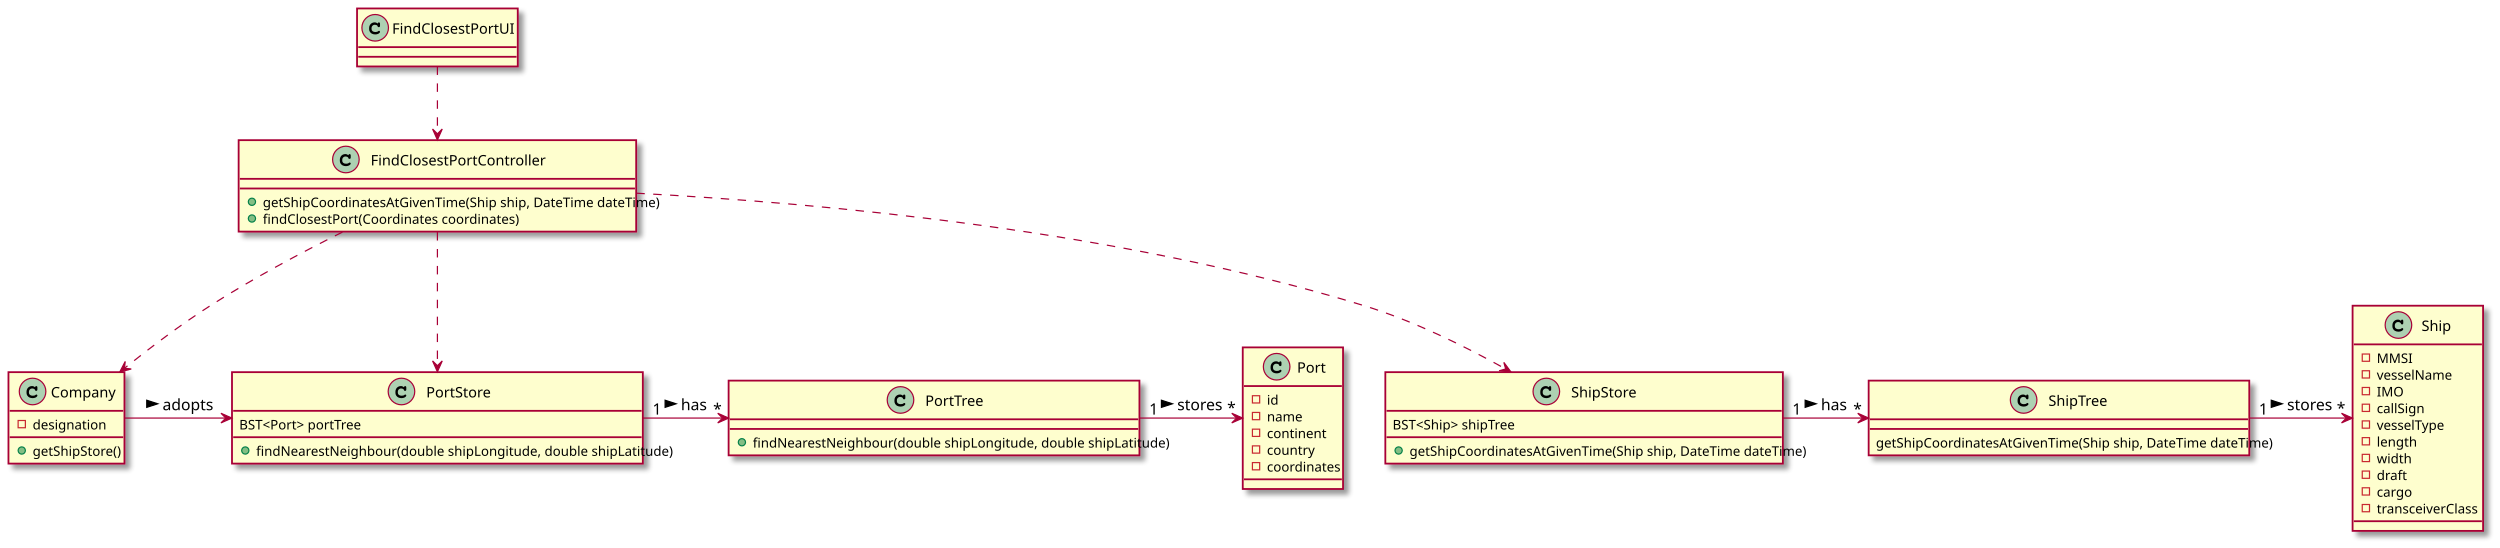
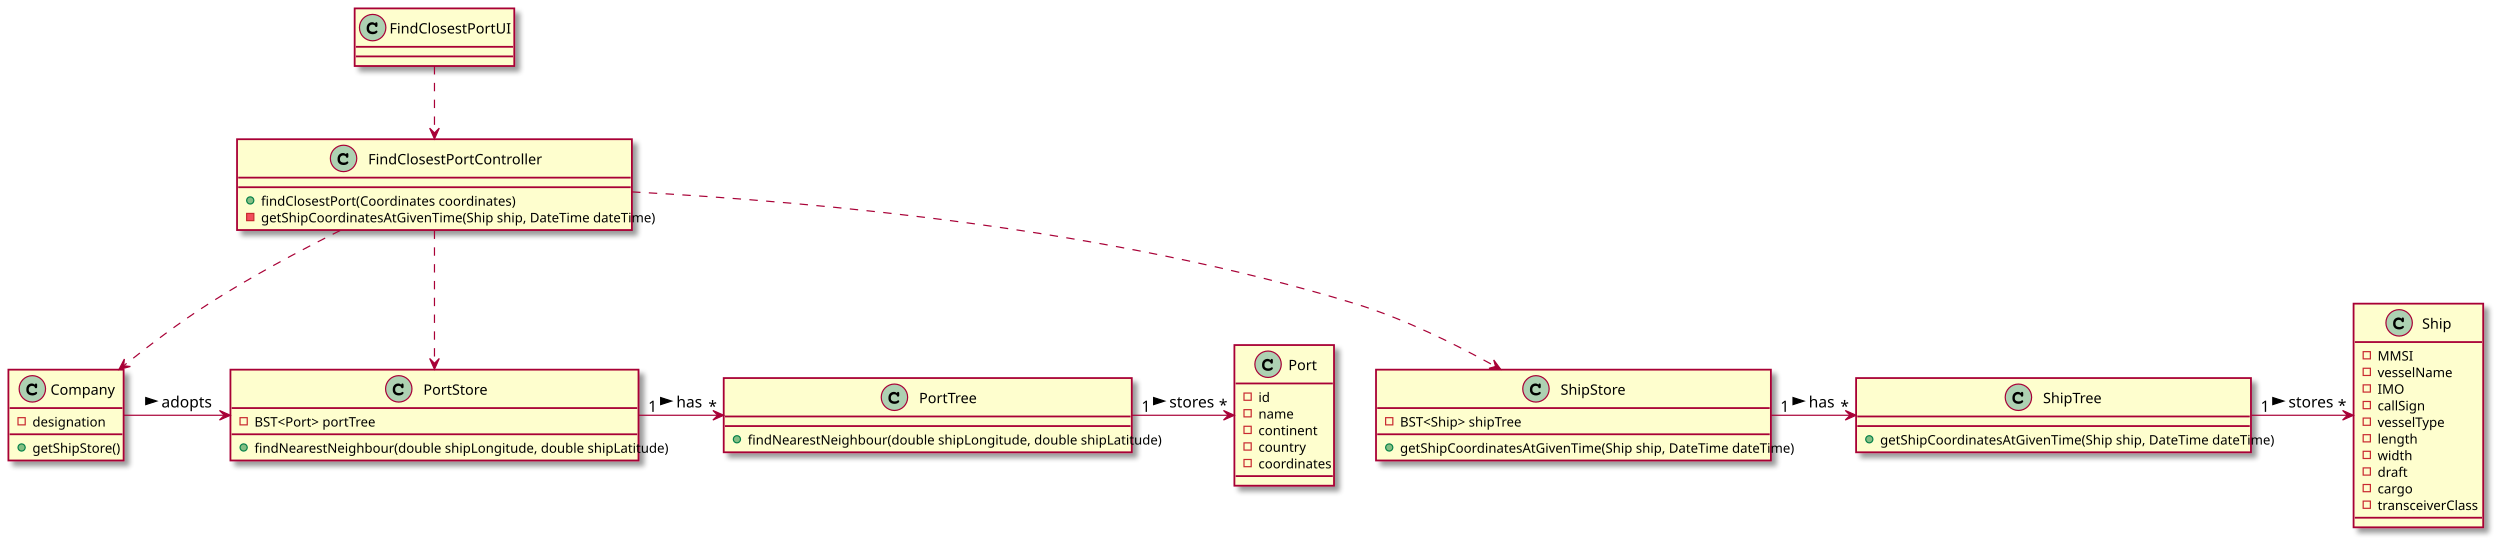
- <svg xmlns="http://www.w3.org/2000/svg" contentScriptType="application/ecmascript" contentStyleType="text/css" height="453px" preserveAspectRatio="none" style="width:2069px;height:453px;background:#FFFFFF;" version="1.1" viewBox="0 0 2069 453" width="2069px" zoomAndPan="magnify">
+ <svg xmlns="http://www.w3.org/2000/svg" contentScriptType="application/ecmascript" contentStyleType="text/css" height="453px" preserveAspectRatio="none" style="width:2083px;height:453px;background:#FFFFFF;" version="1.1" viewBox="0 0 2083 453" width="2083px" zoomAndPan="magnify">
  <defs>
-     <filter height="300%" id="fyok2dp5b6kyy" width="300%" x="-1" y="-1">
+     <filter height="300%" id="f1g9hw78x6o0t7" width="300%" x="-1" y="-1">
      <feGaussianBlur result="blurOut" stdDeviation="2.0" />
      <feColorMatrix in="blurOut" result="blurOut2" type="matrix" values="0 0 0 0 0 0 0 0 0 0 0 0 0 0 0 0 0 0 .4 0" />
      <feOffset dx="4.0" dy="4.0" in="blurOut2" result="blurOut3" />
      <feBlend in="SourceGraphic" in2="blurOut3" mode="normal" />
    </filter>
  </defs>
  <g>
-     <rect codeLine="3" fill="#FEFECE" filter="url(#fyok2dp5b6kyy)" height="75.672" id="Company" style="stroke:#A80036;stroke-width:1.5;" width="96" x="7" y="308" />
+     <rect codeLine="3" fill="#FEFECE" filter="url(#f1g9hw78x6o0t7)" height="75.672" id="Company" style="stroke:#A80036;stroke-width:1.5;" width="96" x="7" y="308" />
    <ellipse cx="26.95" cy="324" fill="#ADD1B2" rx="11" ry="11" style="stroke:#A80036;stroke-width:1.0;" />
    <path d="M28.95,320.5 Q29.153,320 29.387,319.75 Q29.622,319.5 29.887,319.5 Q30.356,319.5 30.653,319.781 Q30.95,320.062 30.95,320.719 L30.95,322.281 Q30.95,322.938 30.669,323.219 Q30.387,323.5 29.95,323.5 Q29.559,323.5 29.309,323.328 Q29.059,323.156 28.95,322.703 Q28.903,322.391 28.731,322.219 Q28.419,321.891 27.856,321.703 Q27.294,321.5 26.731,321.5 Q26.028,321.5 25.434,321.781 Q24.856,322.062 24.403,322.688 Q23.95,323.312 23.95,324.172 L23.95,325.094 Q23.95,326.125 24.794,326.812 Q25.637,327.5 27.137,327.5 Q28.028,327.5 28.653,327.297 Q29.012,327.188 29.419,326.828 Q29.684,326.625 29.825,326.562 Q29.966,326.5 30.137,326.5 Q30.466,326.5 30.7,326.766 Q30.95,327.016 30.95,327.375 Q30.95,327.719 30.606,328.125 Q30.106,328.719 29.309,329.047 Q28.262,329.5 26.981,329.5 Q25.481,329.5 24.278,328.906 Q23.309,328.438 22.622,327.422 Q21.95,326.406 21.95,325.203 L21.95,324.109 Q21.95,322.859 22.544,321.766 Q23.153,320.672 24.2,320.094 Q25.262,319.5 26.45,319.5 Q27.169,319.5 27.794,319.75 Q28.419,320 28.95,320.5 Z " fill="#000000" />
    <text fill="#000000" font-family="sans-serif" font-size="12" lengthAdjust="spacing" textLength="53" x="42.05" y="328.91">Company</text>
    <line style="stroke:#A80036;stroke-width:1.5;" x1="8" x2="102" y1="340" y2="340" />
    <rect fill="none" height="6" style="stroke:#C82930;stroke-width:1.0;" width="6" x="15" y="348" />
    <text fill="#000000" font-family="sans-serif" font-size="11" lengthAdjust="spacing" textLength="55" x="27" y="355.419">designation</text>
    <line style="stroke:#A80036;stroke-width:1.5;" x1="8" x2="102" y1="361.836" y2="361.836" />
    <ellipse cx="18" cy="372.836" fill="#84BE84" rx="3" ry="3" style="stroke:#038048;stroke-width:1.0;" />
    <text fill="#000000" font-family="sans-serif" font-size="11" lengthAdjust="spacing" textLength="70" x="27" y="377.255">getShipStore()</text>
-     <rect codeLine="8" fill="#FEFECE" filter="url(#fyok2dp5b6kyy)" height="48" id="FindClosestPortUI" style="stroke:#A80036;stroke-width:1.5;" width="133" x="295.5" y="7" />
+     <rect codeLine="8" fill="#FEFECE" filter="url(#f1g9hw78x6o0t7)" height="48" id="FindClosestPortUI" style="stroke:#A80036;stroke-width:1.5;" width="133" x="295.5" y="7" />
    <ellipse cx="310.5" cy="23" fill="#ADD1B2" rx="11" ry="11" style="stroke:#A80036;stroke-width:1.0;" />
    <path d="M312.5,19.5 Q312.703,19 312.938,18.75 Q313.172,18.5 313.438,18.5 Q313.906,18.5 314.203,18.781 Q314.5,19.062 314.5,19.719 L314.5,21.281 Q314.5,21.938 314.219,22.219 Q313.938,22.5 313.5,22.5 Q313.109,22.5 312.859,22.328 Q312.609,22.156 312.5,21.703 Q312.453,21.391 312.281,21.219 Q311.969,20.891 311.406,20.703 Q310.844,20.5 310.281,20.5 Q309.578,20.5 308.984,20.781 Q308.406,21.062 307.953,21.688 Q307.5,22.312 307.5,23.172 L307.5,24.094 Q307.5,25.125 308.344,25.812 Q309.188,26.5 310.688,26.5 Q311.578,26.5 312.203,26.297 Q312.562,26.188 312.969,25.828 Q313.234,25.625 313.375,25.562 Q313.516,25.5 313.688,25.5 Q314.016,25.5 314.25,25.766 Q314.5,26.016 314.5,26.375 Q314.5,26.719 314.156,27.125 Q313.656,27.719 312.859,28.047 Q311.812,28.5 310.531,28.5 Q309.031,28.5 307.828,27.906 Q306.859,27.438 306.172,26.422 Q305.5,25.406 305.5,24.203 L305.5,23.109 Q305.5,21.859 306.094,20.766 Q306.703,19.672 307.75,19.094 Q308.812,18.5 310,18.5 Q310.719,18.5 311.344,18.75 Q311.969,19 312.5,19.5 Z " fill="#000000" />
    <text fill="#000000" font-family="sans-serif" font-size="12" lengthAdjust="spacing" textLength="101" x="324.5" y="27.91">FindClosestPortUI</text>
    <line style="stroke:#A80036;stroke-width:1.5;" x1="296.5" x2="427.5" y1="39" y2="39" />
    <line style="stroke:#A80036;stroke-width:1.5;" x1="296.5" x2="427.5" y1="47" y2="47" />
-     <rect codeLine="11" fill="#FEFECE" filter="url(#fyok2dp5b6kyy)" height="75.672" id="FindClosestPortController" style="stroke:#A80036;stroke-width:1.5;" width="329" x="197.5" y="116" />
+     <rect codeLine="11" fill="#FEFECE" filter="url(#f1g9hw78x6o0t7)" height="75.672" id="FindClosestPortController" style="stroke:#A80036;stroke-width:1.5;" width="329" x="197.5" y="116" />
    <ellipse cx="286.25" cy="132" fill="#ADD1B2" rx="11" ry="11" style="stroke:#A80036;stroke-width:1.0;" />
    <path d="M288.25,128.5 Q288.453,128 288.688,127.75 Q288.922,127.5 289.188,127.5 Q289.656,127.5 289.953,127.781 Q290.25,128.062 290.25,128.719 L290.25,130.281 Q290.25,130.938 289.969,131.219 Q289.688,131.5 289.25,131.5 Q288.859,131.5 288.609,131.328 Q288.359,131.156 288.25,130.703 Q288.203,130.391 288.031,130.219 Q287.719,129.891 287.156,129.703 Q286.594,129.5 286.031,129.5 Q285.328,129.5 284.734,129.781 Q284.156,130.062 283.703,130.688 Q283.25,131.312 283.25,132.172 L283.25,133.094 Q283.25,134.125 284.094,134.812 Q284.938,135.5 286.438,135.5 Q287.328,135.5 287.953,135.297 Q288.312,135.188 288.719,134.828 Q288.984,134.625 289.125,134.562 Q289.266,134.5 289.438,134.5 Q289.766,134.5 290,134.766 Q290.25,135.016 290.25,135.375 Q290.25,135.719 289.906,136.125 Q289.406,136.719 288.609,137.047 Q287.562,137.5 286.281,137.5 Q284.781,137.5 283.578,136.906 Q282.609,136.438 281.922,135.422 Q281.25,134.406 281.25,133.203 L281.25,132.109 Q281.25,130.859 281.844,129.766 Q282.453,128.672 283.5,128.094 Q284.562,127.5 285.75,127.5 Q286.469,127.5 287.094,127.75 Q287.719,128 288.25,128.5 Z " fill="#000000" />
    <text fill="#000000" font-family="sans-serif" font-size="12" lengthAdjust="spacing" textLength="143" x="306.75" y="136.91">FindClosestPortController</text>
    <line style="stroke:#A80036;stroke-width:1.5;" x1="198.5" x2="525.5" y1="148" y2="148" />
    <line style="stroke:#A80036;stroke-width:1.5;" x1="198.5" x2="525.5" y1="156" y2="156" />
    <ellipse cx="208.5" cy="167" fill="#84BE84" rx="3" ry="3" style="stroke:#038048;stroke-width:1.0;" />
-     <text fill="#000000" font-family="sans-serif" font-size="11" lengthAdjust="spacing" textLength="303" x="217.5" y="171.419">getShipCoordinatesAtGivenTime(Ship ship, DateTime dateTime)</text>
-     <ellipse cx="208.5" cy="180.836" fill="#84BE84" rx="3" ry="3" style="stroke:#038048;stroke-width:1.0;" />
-     <text fill="#000000" font-family="sans-serif" font-size="11" lengthAdjust="spacing" textLength="199" x="217.5" y="185.255">findClosestPort(Coordinates coordinates)</text>
-     <rect codeLine="16" fill="#FEFECE" filter="url(#fyok2dp5b6kyy)" height="75.672" id="ShipStore" style="stroke:#A80036;stroke-width:1.5;" width="329" x="1146.5" y="308" />
+     <text fill="#000000" font-family="sans-serif" font-size="11" lengthAdjust="spacing" textLength="199" x="217.5" y="171.419">findClosestPort(Coordinates coordinates)</text>
+     <rect fill="#F24D5C" height="6" style="stroke:#C82930;stroke-width:1.0;" width="6" x="205.5" y="177.836" />
+     <text fill="#000000" font-family="sans-serif" font-size="11" lengthAdjust="spacing" textLength="303" x="217.5" y="185.255">getShipCoordinatesAtGivenTime(Ship ship, DateTime dateTime)</text>
+     <rect codeLine="16" fill="#FEFECE" filter="url(#f1g9hw78x6o0t7)" height="75.672" id="ShipStore" style="stroke:#A80036;stroke-width:1.5;" width="329" x="1146.5" y="308" />
    <ellipse cx="1279.75" cy="324" fill="#ADD1B2" rx="11" ry="11" style="stroke:#A80036;stroke-width:1.0;" />
    <path d="M1281.75,320.5 Q1281.953,320 1282.188,319.75 Q1282.422,319.5 1282.688,319.5 Q1283.156,319.5 1283.453,319.781 Q1283.75,320.062 1283.75,320.719 L1283.75,322.281 Q1283.75,322.938 1283.469,323.219 Q1283.188,323.5 1282.75,323.5 Q1282.359,323.5 1282.109,323.328 Q1281.859,323.156 1281.75,322.703 Q1281.703,322.391 1281.531,322.219 Q1281.219,321.891 1280.656,321.703 Q1280.094,321.5 1279.531,321.5 Q1278.828,321.5 1278.234,321.781 Q1277.656,322.062 1277.203,322.688 Q1276.75,323.312 1276.75,324.172 L1276.75,325.094 Q1276.75,326.125 1277.594,326.812 Q1278.438,327.5 1279.938,327.5 Q1280.828,327.5 1281.453,327.297 Q1281.812,327.188 1282.219,326.828 Q1282.484,326.625 1282.625,326.562 Q1282.766,326.5 1282.938,326.5 Q1283.266,326.5 1283.5,326.766 Q1283.75,327.016 1283.75,327.375 Q1283.75,327.719 1283.406,328.125 Q1282.906,328.719 1282.109,329.047 Q1281.062,329.5 1279.781,329.5 Q1278.281,329.5 1277.078,328.906 Q1276.109,328.438 1275.422,327.422 Q1274.75,326.406 1274.75,325.203 L1274.75,324.109 Q1274.75,322.859 1275.344,321.766 Q1275.953,320.672 1277,320.094 Q1278.062,319.5 1279.25,319.5 Q1279.969,319.5 1280.594,319.75 Q1281.219,320 1281.75,320.5 Z " fill="#000000" />
    <text fill="#000000" font-family="sans-serif" font-size="12" lengthAdjust="spacing" textLength="54" x="1300.25" y="328.91">ShipStore</text>
    <line style="stroke:#A80036;stroke-width:1.5;" x1="1147.5" x2="1474.5" y1="340" y2="340" />
-     <text fill="#000000" font-family="sans-serif" font-size="11" lengthAdjust="spacing" textLength="98" x="1152.5" y="355.419">BST&lt;Ship&gt; shipTree</text>
+     <rect fill="none" height="6" style="stroke:#C82930;stroke-width:1.0;" width="6" x="1154.5" y="348" />
+     <text fill="#000000" font-family="sans-serif" font-size="11" lengthAdjust="spacing" textLength="98" x="1166.5" y="355.419">BST&lt;Ship&gt; shipTree</text>
    <line style="stroke:#A80036;stroke-width:1.5;" x1="1147.5" x2="1474.5" y1="361.836" y2="361.836" />
    <ellipse cx="1157.5" cy="372.836" fill="#84BE84" rx="3" ry="3" style="stroke:#038048;stroke-width:1.0;" />
    <text fill="#000000" font-family="sans-serif" font-size="11" lengthAdjust="spacing" textLength="303" x="1166.5" y="377.255">getShipCoordinatesAtGivenTime(Ship ship, DateTime dateTime)</text>
-     <rect codeLine="21" fill="#FEFECE" filter="url(#fyok2dp5b6kyy)" height="61.836" id="ShipTree" style="stroke:#A80036;stroke-width:1.5;" width="315" x="1546.5" y="315" />
-     <ellipse cx="1674.75" cy="331" fill="#ADD1B2" rx="11" ry="11" style="stroke:#A80036;stroke-width:1.0;" />
-     <path d="M1676.75,327.5 Q1676.953,327 1677.188,326.75 Q1677.422,326.5 1677.688,326.5 Q1678.156,326.5 1678.453,326.781 Q1678.75,327.062 1678.75,327.719 L1678.75,329.281 Q1678.75,329.938 1678.469,330.219 Q1678.188,330.5 1677.75,330.5 Q1677.359,330.5 1677.109,330.328 Q1676.859,330.156 1676.75,329.703 Q1676.703,329.391 1676.531,329.219 Q1676.219,328.891 1675.656,328.703 Q1675.094,328.5 1674.531,328.5 Q1673.828,328.5 1673.234,328.781 Q1672.656,329.062 1672.203,329.688 Q1671.75,330.312 1671.75,331.172 L1671.75,332.094 Q1671.75,333.125 1672.594,333.812 Q1673.438,334.5 1674.938,334.5 Q1675.828,334.5 1676.453,334.297 Q1676.812,334.188 1677.219,333.828 Q1677.484,333.625 1677.625,333.562 Q1677.766,333.5 1677.938,333.5 Q1678.266,333.5 1678.5,333.766 Q1678.75,334.016 1678.75,334.375 Q1678.75,334.719 1678.406,335.125 Q1677.906,335.719 1677.109,336.047 Q1676.062,336.5 1674.781,336.5 Q1673.281,336.5 1672.078,335.906 Q1671.109,335.438 1670.422,334.422 Q1669.75,333.406 1669.75,332.203 L1669.75,331.109 Q1669.75,329.859 1670.344,328.766 Q1670.953,327.672 1672,327.094 Q1673.062,326.5 1674.25,326.5 Q1674.969,326.5 1675.594,326.75 Q1676.219,327 1676.75,327.5 Z " fill="#000000" />
-     <text fill="#000000" font-family="sans-serif" font-size="12" lengthAdjust="spacing" textLength="50" x="1695.25" y="335.91">ShipTree</text>
-     <line style="stroke:#A80036;stroke-width:1.5;" x1="1547.5" x2="1860.5" y1="347" y2="347" />
-     <line style="stroke:#A80036;stroke-width:1.5;" x1="1547.5" x2="1860.5" y1="355" y2="355" />
-     <text fill="#000000" font-family="sans-serif" font-size="11" lengthAdjust="spacing" textLength="303" x="1552.5" y="370.419">getShipCoordinatesAtGivenTime(Ship ship, DateTime dateTime)</text>
-     <rect codeLine="25" fill="#FEFECE" filter="url(#fyok2dp5b6kyy)" height="186.359" id="Ship" style="stroke:#A80036;stroke-width:1.5;" width="108" x="1947" y="253" />
-     <ellipse cx="1984.95" cy="269" fill="#ADD1B2" rx="11" ry="11" style="stroke:#A80036;stroke-width:1.0;" />
-     <path d="M1986.95,265.5 Q1987.153,265 1987.388,264.75 Q1987.622,264.5 1987.888,264.5 Q1988.356,264.5 1988.653,264.781 Q1988.95,265.062 1988.95,265.719 L1988.95,267.281 Q1988.95,267.938 1988.669,268.219 Q1988.388,268.5 1987.95,268.5 Q1987.559,268.5 1987.309,268.328 Q1987.059,268.156 1986.95,267.703 Q1986.903,267.391 1986.731,267.219 Q1986.419,266.891 1985.856,266.703 Q1985.294,266.5 1984.731,266.5 Q1984.028,266.5 1983.434,266.781 Q1982.856,267.062 1982.403,267.688 Q1981.95,268.312 1981.95,269.172 L1981.95,270.094 Q1981.95,271.125 1982.794,271.812 Q1983.638,272.5 1985.138,272.5 Q1986.028,272.5 1986.653,272.297 Q1987.013,272.188 1987.419,271.828 Q1987.684,271.625 1987.825,271.562 Q1987.966,271.5 1988.138,271.5 Q1988.466,271.5 1988.7,271.766 Q1988.95,272.016 1988.95,272.375 Q1988.95,272.719 1988.606,273.125 Q1988.106,273.719 1987.309,274.047 Q1986.263,274.5 1984.981,274.5 Q1983.481,274.5 1982.278,273.906 Q1981.309,273.438 1980.622,272.422 Q1979.95,271.406 1979.95,270.203 L1979.95,269.109 Q1979.95,267.859 1980.544,266.766 Q1981.153,265.672 1982.2,265.094 Q1983.263,264.5 1984.45,264.5 Q1985.169,264.5 1985.794,264.75 Q1986.419,265 1986.95,265.5 Z " fill="#000000" />
-     <text fill="#000000" font-family="sans-serif" font-size="12" lengthAdjust="spacing" textLength="25" x="2004.05" y="273.91">Ship</text>
-     <line style="stroke:#A80036;stroke-width:1.5;" x1="1948" x2="2054" y1="285" y2="285" />
-     <rect fill="none" height="6" style="stroke:#C82930;stroke-width:1.0;" width="6" x="1955" y="293" />
-     <text fill="#000000" font-family="sans-serif" font-size="11" lengthAdjust="spacing" textLength="25" x="1967" y="300.419">MMSI</text>
-     <rect fill="none" height="6" style="stroke:#C82930;stroke-width:1.0;" width="6" x="1955" y="306.836" />
-     <text fill="#000000" font-family="sans-serif" font-size="11" lengthAdjust="spacing" textLength="59" x="1967" y="314.255">vesselName</text>
-     <rect fill="none" height="6" style="stroke:#C82930;stroke-width:1.0;" width="6" x="1955" y="320.672" />
-     <text fill="#000000" font-family="sans-serif" font-size="11" lengthAdjust="spacing" textLength="18" x="1967" y="328.091">IMO</text>
-     <rect fill="none" height="6" style="stroke:#C82930;stroke-width:1.0;" width="6" x="1955" y="334.508" />
-     <text fill="#000000" font-family="sans-serif" font-size="11" lengthAdjust="spacing" textLength="37" x="1967" y="341.927">callSign</text>
-     <rect fill="none" height="6" style="stroke:#C82930;stroke-width:1.0;" width="6" x="1955" y="348.344" />
-     <text fill="#000000" font-family="sans-serif" font-size="11" lengthAdjust="spacing" textLength="56" x="1967" y="355.763">vesselType</text>
-     <rect fill="none" height="6" style="stroke:#C82930;stroke-width:1.0;" width="6" x="1955" y="362.18" />
-     <text fill="#000000" font-family="sans-serif" font-size="11" lengthAdjust="spacing" textLength="29" x="1967" y="369.599">length</text>
-     <rect fill="none" height="6" style="stroke:#C82930;stroke-width:1.0;" width="6" x="1955" y="376.016" />
-     <text fill="#000000" font-family="sans-serif" font-size="11" lengthAdjust="spacing" textLength="27" x="1967" y="383.435">width</text>
-     <rect fill="none" height="6" style="stroke:#C82930;stroke-width:1.0;" width="6" x="1955" y="389.852" />
-     <text fill="#000000" font-family="sans-serif" font-size="11" lengthAdjust="spacing" textLength="23" x="1967" y="397.271">draft</text>
-     <rect fill="none" height="6" style="stroke:#C82930;stroke-width:1.0;" width="6" x="1955" y="403.688" />
-     <text fill="#000000" font-family="sans-serif" font-size="11" lengthAdjust="spacing" textLength="28" x="1967" y="411.106">cargo</text>
-     <rect fill="none" height="6" style="stroke:#C82930;stroke-width:1.0;" width="6" x="1955" y="417.523" />
-     <text fill="#000000" font-family="sans-serif" font-size="11" lengthAdjust="spacing" textLength="82" x="1967" y="424.942">transceiverClass</text>
-     <line style="stroke:#A80036;stroke-width:1.5;" x1="1948" x2="2054" y1="431.359" y2="431.359" />
-     <rect codeLine="38" fill="#FEFECE" filter="url(#fyok2dp5b6kyy)" height="75.672" id="PortStore" style="stroke:#A80036;stroke-width:1.5;" width="340" x="192" y="308" />
+     <rect codeLine="21" fill="#FEFECE" filter="url(#f1g9hw78x6o0t7)" height="61.836" id="ShipTree" style="stroke:#A80036;stroke-width:1.5;" width="329" x="1546.5" y="315" />
+     <ellipse cx="1681.75" cy="331" fill="#ADD1B2" rx="11" ry="11" style="stroke:#A80036;stroke-width:1.0;" />
+     <path d="M1683.75,327.5 Q1683.953,327 1684.188,326.75 Q1684.422,326.5 1684.688,326.5 Q1685.156,326.5 1685.453,326.781 Q1685.75,327.062 1685.75,327.719 L1685.75,329.281 Q1685.75,329.938 1685.469,330.219 Q1685.188,330.5 1684.75,330.5 Q1684.359,330.5 1684.109,330.328 Q1683.859,330.156 1683.75,329.703 Q1683.703,329.391 1683.531,329.219 Q1683.219,328.891 1682.656,328.703 Q1682.094,328.5 1681.531,328.5 Q1680.828,328.5 1680.234,328.781 Q1679.656,329.062 1679.203,329.688 Q1678.75,330.312 1678.75,331.172 L1678.75,332.094 Q1678.75,333.125 1679.594,333.812 Q1680.438,334.5 1681.938,334.5 Q1682.828,334.5 1683.453,334.297 Q1683.812,334.188 1684.219,333.828 Q1684.484,333.625 1684.625,333.562 Q1684.766,333.5 1684.938,333.5 Q1685.266,333.5 1685.5,333.766 Q1685.75,334.016 1685.75,334.375 Q1685.75,334.719 1685.406,335.125 Q1684.906,335.719 1684.109,336.047 Q1683.062,336.5 1681.781,336.5 Q1680.281,336.5 1679.078,335.906 Q1678.109,335.438 1677.422,334.422 Q1676.75,333.406 1676.75,332.203 L1676.75,331.109 Q1676.75,329.859 1677.344,328.766 Q1677.953,327.672 1679,327.094 Q1680.062,326.5 1681.25,326.5 Q1681.969,326.5 1682.594,326.75 Q1683.219,327 1683.75,327.5 Z " fill="#000000" />
+     <text fill="#000000" font-family="sans-serif" font-size="12" lengthAdjust="spacing" textLength="50" x="1702.25" y="335.91">ShipTree</text>
+     <line style="stroke:#A80036;stroke-width:1.5;" x1="1547.5" x2="1874.5" y1="347" y2="347" />
+     <line style="stroke:#A80036;stroke-width:1.5;" x1="1547.5" x2="1874.5" y1="355" y2="355" />
+     <ellipse cx="1557.5" cy="366" fill="#84BE84" rx="3" ry="3" style="stroke:#038048;stroke-width:1.0;" />
+     <text fill="#000000" font-family="sans-serif" font-size="11" lengthAdjust="spacing" textLength="303" x="1566.5" y="370.419">getShipCoordinatesAtGivenTime(Ship ship, DateTime dateTime)</text>
+     <rect codeLine="25" fill="#FEFECE" filter="url(#f1g9hw78x6o0t7)" height="186.359" id="Ship" style="stroke:#A80036;stroke-width:1.5;" width="108" x="1961" y="253" />
+     <ellipse cx="1998.95" cy="269" fill="#ADD1B2" rx="11" ry="11" style="stroke:#A80036;stroke-width:1.0;" />
+     <path d="M2000.95,265.5 Q2001.153,265 2001.388,264.75 Q2001.622,264.5 2001.888,264.5 Q2002.356,264.5 2002.653,264.781 Q2002.95,265.062 2002.95,265.719 L2002.95,267.281 Q2002.95,267.938 2002.669,268.219 Q2002.388,268.5 2001.95,268.5 Q2001.559,268.5 2001.309,268.328 Q2001.059,268.156 2000.95,267.703 Q2000.903,267.391 2000.731,267.219 Q2000.419,266.891 1999.856,266.703 Q1999.294,266.5 1998.731,266.5 Q1998.028,266.5 1997.434,266.781 Q1996.856,267.062 1996.403,267.688 Q1995.95,268.312 1995.95,269.172 L1995.95,270.094 Q1995.95,271.125 1996.794,271.812 Q1997.638,272.5 1999.138,272.5 Q2000.028,272.5 2000.653,272.297 Q2001.013,272.188 2001.419,271.828 Q2001.684,271.625 2001.825,271.562 Q2001.966,271.5 2002.138,271.5 Q2002.466,271.5 2002.7,271.766 Q2002.95,272.016 2002.95,272.375 Q2002.95,272.719 2002.606,273.125 Q2002.106,273.719 2001.309,274.047 Q2000.263,274.5 1998.981,274.5 Q1997.481,274.5 1996.278,273.906 Q1995.309,273.438 1994.622,272.422 Q1993.95,271.406 1993.95,270.203 L1993.95,269.109 Q1993.95,267.859 1994.544,266.766 Q1995.153,265.672 1996.2,265.094 Q1997.263,264.5 1998.45,264.5 Q1999.169,264.5 1999.794,264.75 Q2000.419,265 2000.95,265.5 Z " fill="#000000" />
+     <text fill="#000000" font-family="sans-serif" font-size="12" lengthAdjust="spacing" textLength="25" x="2018.05" y="273.91">Ship</text>
+     <line style="stroke:#A80036;stroke-width:1.5;" x1="1962" x2="2068" y1="285" y2="285" />
+     <rect fill="none" height="6" style="stroke:#C82930;stroke-width:1.0;" width="6" x="1969" y="293" />
+     <text fill="#000000" font-family="sans-serif" font-size="11" lengthAdjust="spacing" textLength="25" x="1981" y="300.419">MMSI</text>
+     <rect fill="none" height="6" style="stroke:#C82930;stroke-width:1.0;" width="6" x="1969" y="306.836" />
+     <text fill="#000000" font-family="sans-serif" font-size="11" lengthAdjust="spacing" textLength="59" x="1981" y="314.255">vesselName</text>
+     <rect fill="none" height="6" style="stroke:#C82930;stroke-width:1.0;" width="6" x="1969" y="320.672" />
+     <text fill="#000000" font-family="sans-serif" font-size="11" lengthAdjust="spacing" textLength="18" x="1981" y="328.091">IMO</text>
+     <rect fill="none" height="6" style="stroke:#C82930;stroke-width:1.0;" width="6" x="1969" y="334.508" />
+     <text fill="#000000" font-family="sans-serif" font-size="11" lengthAdjust="spacing" textLength="37" x="1981" y="341.927">callSign</text>
+     <rect fill="none" height="6" style="stroke:#C82930;stroke-width:1.0;" width="6" x="1969" y="348.344" />
+     <text fill="#000000" font-family="sans-serif" font-size="11" lengthAdjust="spacing" textLength="56" x="1981" y="355.763">vesselType</text>
+     <rect fill="none" height="6" style="stroke:#C82930;stroke-width:1.0;" width="6" x="1969" y="362.18" />
+     <text fill="#000000" font-family="sans-serif" font-size="11" lengthAdjust="spacing" textLength="29" x="1981" y="369.599">length</text>
+     <rect fill="none" height="6" style="stroke:#C82930;stroke-width:1.0;" width="6" x="1969" y="376.016" />
+     <text fill="#000000" font-family="sans-serif" font-size="11" lengthAdjust="spacing" textLength="27" x="1981" y="383.435">width</text>
+     <rect fill="none" height="6" style="stroke:#C82930;stroke-width:1.0;" width="6" x="1969" y="389.852" />
+     <text fill="#000000" font-family="sans-serif" font-size="11" lengthAdjust="spacing" textLength="23" x="1981" y="397.271">draft</text>
+     <rect fill="none" height="6" style="stroke:#C82930;stroke-width:1.0;" width="6" x="1969" y="403.688" />
+     <text fill="#000000" font-family="sans-serif" font-size="11" lengthAdjust="spacing" textLength="28" x="1981" y="411.106">cargo</text>
+     <rect fill="none" height="6" style="stroke:#C82930;stroke-width:1.0;" width="6" x="1969" y="417.523" />
+     <text fill="#000000" font-family="sans-serif" font-size="11" lengthAdjust="spacing" textLength="82" x="1981" y="424.942">transceiverClass</text>
+     <line style="stroke:#A80036;stroke-width:1.5;" x1="1962" x2="2068" y1="431.359" y2="431.359" />
+     <rect codeLine="38" fill="#FEFECE" filter="url(#f1g9hw78x6o0t7)" height="75.672" id="PortStore" style="stroke:#A80036;stroke-width:1.5;" width="340" x="192" y="308" />
    <ellipse cx="332.25" cy="324" fill="#ADD1B2" rx="11" ry="11" style="stroke:#A80036;stroke-width:1.0;" />
    <path d="M334.25,320.5 Q334.453,320 334.688,319.75 Q334.922,319.5 335.188,319.5 Q335.656,319.5 335.953,319.781 Q336.25,320.062 336.25,320.719 L336.25,322.281 Q336.25,322.938 335.969,323.219 Q335.688,323.5 335.25,323.5 Q334.859,323.5 334.609,323.328 Q334.359,323.156 334.25,322.703 Q334.203,322.391 334.031,322.219 Q333.719,321.891 333.156,321.703 Q332.594,321.5 332.031,321.5 Q331.328,321.5 330.734,321.781 Q330.156,322.062 329.703,322.688 Q329.25,323.312 329.25,324.172 L329.25,325.094 Q329.25,326.125 330.094,326.812 Q330.938,327.5 332.438,327.5 Q333.328,327.5 333.953,327.297 Q334.312,327.188 334.719,326.828 Q334.984,326.625 335.125,326.562 Q335.266,326.5 335.438,326.5 Q335.766,326.5 336,326.766 Q336.25,327.016 336.25,327.375 Q336.25,327.719 335.906,328.125 Q335.406,328.719 334.609,329.047 Q333.562,329.5 332.281,329.5 Q330.781,329.5 329.578,328.906 Q328.609,328.438 327.922,327.422 Q327.25,326.406 327.25,325.203 L327.25,324.109 Q327.25,322.859 327.844,321.766 Q328.453,320.672 329.5,320.094 Q330.562,319.5 331.75,319.5 Q332.469,319.5 333.094,319.75 Q333.719,320 334.25,320.5 Z " fill="#000000" />
    <text fill="#000000" font-family="sans-serif" font-size="12" lengthAdjust="spacing" textLength="51" x="352.75" y="328.91">PortStore</text>
    <line style="stroke:#A80036;stroke-width:1.5;" x1="193" x2="531" y1="340" y2="340" />
-     <text fill="#000000" font-family="sans-serif" font-size="11" lengthAdjust="spacing" textLength="95" x="198" y="355.419">BST&lt;Port&gt; portTree</text>
+     <rect fill="none" height="6" style="stroke:#C82930;stroke-width:1.0;" width="6" x="200" y="348" />
+     <text fill="#000000" font-family="sans-serif" font-size="11" lengthAdjust="spacing" textLength="95" x="212" y="355.419">BST&lt;Port&gt; portTree</text>
    <line style="stroke:#A80036;stroke-width:1.5;" x1="193" x2="531" y1="361.836" y2="361.836" />
    <ellipse cx="203" cy="372.836" fill="#84BE84" rx="3" ry="3" style="stroke:#038048;stroke-width:1.0;" />
    <text fill="#000000" font-family="sans-serif" font-size="11" lengthAdjust="spacing" textLength="314" x="212" y="377.255">findNearestNeighbour(double shipLongitude, double shipLatitude)</text>
-     <rect codeLine="43" fill="#FEFECE" filter="url(#fyok2dp5b6kyy)" height="61.836" id="PortTree" style="stroke:#A80036;stroke-width:1.5;" width="340" x="603" y="315" />
+     <rect codeLine="43" fill="#FEFECE" filter="url(#f1g9hw78x6o0t7)" height="61.836" id="PortTree" style="stroke:#A80036;stroke-width:1.5;" width="340" x="603" y="315" />
    <ellipse cx="745.25" cy="331" fill="#ADD1B2" rx="11" ry="11" style="stroke:#A80036;stroke-width:1.0;" />
    <path d="M747.25,327.5 Q747.453,327 747.688,326.75 Q747.922,326.5 748.188,326.5 Q748.656,326.5 748.953,326.781 Q749.25,327.062 749.25,327.719 L749.25,329.281 Q749.25,329.938 748.969,330.219 Q748.688,330.5 748.25,330.5 Q747.859,330.5 747.609,330.328 Q747.359,330.156 747.25,329.703 Q747.203,329.391 747.031,329.219 Q746.719,328.891 746.156,328.703 Q745.594,328.5 745.031,328.5 Q744.328,328.5 743.734,328.781 Q743.156,329.062 742.703,329.688 Q742.25,330.312 742.25,331.172 L742.25,332.094 Q742.25,333.125 743.094,333.812 Q743.938,334.5 745.438,334.5 Q746.328,334.5 746.953,334.297 Q747.312,334.188 747.719,333.828 Q747.984,333.625 748.125,333.562 Q748.266,333.5 748.438,333.5 Q748.766,333.5 749,333.766 Q749.25,334.016 749.25,334.375 Q749.25,334.719 748.906,335.125 Q748.406,335.719 747.609,336.047 Q746.562,336.5 745.281,336.5 Q743.781,336.5 742.578,335.906 Q741.609,335.438 740.922,334.422 Q740.25,333.406 740.25,332.203 L740.25,331.109 Q740.25,329.859 740.844,328.766 Q741.453,327.672 742.5,327.094 Q743.562,326.5 744.75,326.5 Q745.469,326.5 746.094,326.75 Q746.719,327 747.25,327.5 Z " fill="#000000" />
    <text fill="#000000" font-family="sans-serif" font-size="12" lengthAdjust="spacing" textLength="47" x="765.75" y="335.91">PortTree</text>
    <line style="stroke:#A80036;stroke-width:1.5;" x1="604" x2="942" y1="347" y2="347" />
    <line style="stroke:#A80036;stroke-width:1.5;" x1="604" x2="942" y1="355" y2="355" />
    <ellipse cx="614" cy="366" fill="#84BE84" rx="3" ry="3" style="stroke:#038048;stroke-width:1.0;" />
    <text fill="#000000" font-family="sans-serif" font-size="11" lengthAdjust="spacing" textLength="314" x="623" y="370.419">findNearestNeighbour(double shipLongitude, double shipLatitude)</text>
-     <rect codeLine="47" fill="#FEFECE" filter="url(#fyok2dp5b6kyy)" height="117.18" id="Port" style="stroke:#A80036;stroke-width:1.5;" width="83" x="1028.5" y="287.5" />
+     <rect codeLine="47" fill="#FEFECE" filter="url(#f1g9hw78x6o0t7)" height="117.18" id="Port" style="stroke:#A80036;stroke-width:1.5;" width="83" x="1028.5" y="287.5" />
    <ellipse cx="1056.55" cy="303.5" fill="#ADD1B2" rx="11" ry="11" style="stroke:#A80036;stroke-width:1.0;" />
    <path d="M1058.55,300 Q1058.753,299.5 1058.987,299.25 Q1059.222,299 1059.487,299 Q1059.956,299 1060.253,299.281 Q1060.55,299.562 1060.55,300.219 L1060.55,301.781 Q1060.55,302.438 1060.269,302.719 Q1059.987,303 1059.55,303 Q1059.159,303 1058.909,302.828 Q1058.659,302.656 1058.55,302.203 Q1058.503,301.891 1058.331,301.719 Q1058.019,301.391 1057.456,301.203 Q1056.894,301 1056.331,301 Q1055.628,301 1055.034,301.281 Q1054.456,301.562 1054.003,302.188 Q1053.55,302.812 1053.55,303.672 L1053.55,304.594 Q1053.55,305.625 1054.394,306.312 Q1055.237,307 1056.737,307 Q1057.628,307 1058.253,306.797 Q1058.612,306.688 1059.019,306.328 Q1059.284,306.125 1059.425,306.062 Q1059.566,306 1059.737,306 Q1060.066,306 1060.3,306.266 Q1060.55,306.516 1060.55,306.875 Q1060.55,307.219 1060.206,307.625 Q1059.706,308.219 1058.909,308.547 Q1057.862,309 1056.581,309 Q1055.081,309 1053.878,308.406 Q1052.909,307.938 1052.222,306.922 Q1051.55,305.906 1051.55,304.703 L1051.55,303.609 Q1051.55,302.359 1052.144,301.266 Q1052.753,300.172 1053.8,299.594 Q1054.862,299 1056.05,299 Q1056.769,299 1057.394,299.25 Q1058.019,299.5 1058.55,300 Z " fill="#000000" />
    <text fill="#000000" font-family="sans-serif" font-size="12" lengthAdjust="spacing" textLength="22" x="1073.45" y="308.41">Port</text>
    <line style="stroke:#A80036;stroke-width:1.5;" x1="1029.5" x2="1110.5" y1="319.5" y2="319.5" />
    <rect fill="none" height="6" style="stroke:#C82930;stroke-width:1.0;" width="6" x="1036.5" y="327.5" />
    <text fill="#000000" font-family="sans-serif" font-size="11" lengthAdjust="spacing" textLength="8" x="1048.5" y="334.919">id</text>
    <rect fill="none" height="6" style="stroke:#C82930;stroke-width:1.0;" width="6" x="1036.5" y="341.336" />
    <text fill="#000000" font-family="sans-serif" font-size="11" lengthAdjust="spacing" textLength="26" x="1048.5" y="348.755">name</text>
    <rect fill="none" height="6" style="stroke:#C82930;stroke-width:1.0;" width="6" x="1036.5" y="355.172" />
    <text fill="#000000" font-family="sans-serif" font-size="11" lengthAdjust="spacing" textLength="44" x="1048.5" y="362.591">continent</text>
    <rect fill="none" height="6" style="stroke:#C82930;stroke-width:1.0;" width="6" x="1036.5" y="369.008" />
    <text fill="#000000" font-family="sans-serif" font-size="11" lengthAdjust="spacing" textLength="37" x="1048.5" y="376.427">country</text>
    <rect fill="none" height="6" style="stroke:#C82930;stroke-width:1.0;" width="6" x="1036.5" y="382.844" />
    <text fill="#000000" font-family="sans-serif" font-size="11" lengthAdjust="spacing" textLength="57" x="1048.5" y="390.263">coordinates</text>
    <line style="stroke:#A80036;stroke-width:1.5;" x1="1029.5" x2="1110.5" y1="396.68" y2="396.68" />
    <path codeLine="55" d="M362,55.04 C362,70.71 362,91.91 362,110.58 " fill="none" id="FindClosestPortUI-to-FindClosestPortController" style="stroke:#A80036;stroke-width:1.0;stroke-dasharray:7.0,7.0;" />
    <polygon fill="#A80036" points="362,115.77,366,106.77,362,110.77,358,106.77,362,115.77" style="stroke:#A80036;stroke-width:1.0;" />
    <path codeLine="56" d="M103.31,346 C126.53,346 155.95,346 186.55,346 " fill="none" id="Company-to-PortStore" style="stroke:#A80036;stroke-width:1.0;" />
    <polygon fill="#A80036" points="191.87,346,182.87,342,186.87,346,182.87,350,191.87,346" style="stroke:#A80036;stroke-width:1.0;" />
    <polygon fill="#000000" points="130.5,334.176,121.455,331.237,121.455,337.115,130.5,334.176" style="stroke:#000000;stroke-width:1.0;" />
    <text fill="#000000" font-family="sans-serif" font-size="13" lengthAdjust="spacing" textLength="39" x="134.5" y="339.495">adopts</text>
    <path codeLine="57" d="M532.14,346 C553.81,346 576.02,346 597.77,346 " fill="none" id="PortStore-to-PortTree" style="stroke:#A80036;stroke-width:1.0;" />
    <polygon fill="#A80036" points="602.99,346,593.99,342,597.99,346,593.99,350,602.99,346" style="stroke:#A80036;stroke-width:1.0;" />
    <polygon fill="#000000" points="559.5,334.176,550.455,331.237,550.455,337.115,559.5,334.176" style="stroke:#000000;stroke-width:1.0;" />
    <text fill="#000000" font-family="sans-serif" font-size="13" lengthAdjust="spacing" textLength="21" x="563.5" y="339.495">has</text>
    <text fill="#000000" font-family="sans-serif" font-size="13" lengthAdjust="spacing" textLength="7" x="540.008" y="343.148">1</text>
    <text fill="#000000" font-family="sans-serif" font-size="13" lengthAdjust="spacing" textLength="5" x="590.173" y="343.144">*</text>
    <path codeLine="58" d="M943.18,346 C972.58,346 1000.82,346 1023.16,346 " fill="none" id="PortTree-to-Port" style="stroke:#A80036;stroke-width:1.0;" />
    <polygon fill="#A80036" points="1028.41,346,1019.41,342,1023.41,346,1019.41,350,1028.41,346" style="stroke:#A80036;stroke-width:1.0;" />
    <polygon fill="#000000" points="970.25,334.176,961.205,331.237,961.205,337.115,970.25,334.176" style="stroke:#000000;stroke-width:1.0;" />
    <text fill="#000000" font-family="sans-serif" font-size="13" lengthAdjust="spacing" textLength="36" x="974.25" y="339.495">stores</text>
    <text fill="#000000" font-family="sans-serif" font-size="13" lengthAdjust="spacing" textLength="7" x="951.05" y="343.144">1</text>
    <text fill="#000000" font-family="sans-serif" font-size="13" lengthAdjust="spacing" textLength="5" x="1015.557" y="342.085">*</text>
-     <path codeLine="59" d="M1475.67,346 C1497.37,346 1519.6,346 1541.27,346 " fill="none" id="ShipStore-to-ShipTree" style="stroke:#A80036;stroke-width:1.0;" />
+     <path codeLine="59" d="M1475.72,346 C1497.35,346 1519.55,346 1541.26,346 " fill="none" id="ShipStore-to-ShipTree" style="stroke:#A80036;stroke-width:1.0;" />
    <polygon fill="#A80036" points="1546.47,346,1537.47,342,1541.47,346,1537.47,350,1546.47,346" style="stroke:#A80036;stroke-width:1.0;" />
    <polygon fill="#000000" points="1503,334.176,1493.955,331.237,1493.955,337.115,1503,334.176" style="stroke:#000000;stroke-width:1.0;" />
    <text fill="#000000" font-family="sans-serif" font-size="13" lengthAdjust="spacing" textLength="21" x="1507" y="339.495">has</text>
-     <text fill="#000000" font-family="sans-serif" font-size="13" lengthAdjust="spacing" textLength="7" x="1483.29" y="343.148">1</text>
-     <text fill="#000000" font-family="sans-serif" font-size="13" lengthAdjust="spacing" textLength="5" x="1533.718" y="343.12">*</text>
-     <path codeLine="60" d="M1861.63,346 C1890.16,346 1918.23,346 1941.62,346 " fill="none" id="ShipTree-to-Ship" style="stroke:#A80036;stroke-width:1.0;" />
-     <polygon fill="#A80036" points="1946.85,346,1937.85,342,1941.85,346,1937.85,350,1946.85,346" style="stroke:#A80036;stroke-width:1.0;" />
-     <polygon fill="#000000" points="1888.75,334.176,1879.705,331.237,1879.705,337.115,1888.75,334.176" style="stroke:#000000;stroke-width:1.0;" />
-     <text fill="#000000" font-family="sans-serif" font-size="13" lengthAdjust="spacing" textLength="36" x="1892.75" y="339.495">stores</text>
-     <text fill="#000000" font-family="sans-serif" font-size="13" lengthAdjust="spacing" textLength="7" x="1869.435" y="343.12">1</text>
-     <text fill="#000000" font-family="sans-serif" font-size="13" lengthAdjust="spacing" textLength="5" x="1933.884" y="342.37">*</text>
+     <text fill="#000000" font-family="sans-serif" font-size="13" lengthAdjust="spacing" textLength="7" x="1483.342" y="343.148">1</text>
+     <text fill="#000000" font-family="sans-serif" font-size="13" lengthAdjust="spacing" textLength="5" x="1533.38" y="343.12">*</text>
+     <path codeLine="60" d="M1875.9,346 C1904.45,346 1932.39,346 1955.64,346 " fill="none" id="ShipTree-to-Ship" style="stroke:#A80036;stroke-width:1.0;" />
+     <polygon fill="#A80036" points="1960.84,346,1951.84,342,1955.84,346,1951.84,350,1960.84,346" style="stroke:#A80036;stroke-width:1.0;" />
+     <polygon fill="#000000" points="1902.75,334.176,1893.705,331.237,1893.705,337.115,1902.75,334.176" style="stroke:#000000;stroke-width:1.0;" />
+     <text fill="#000000" font-family="sans-serif" font-size="13" lengthAdjust="spacing" textLength="36" x="1906.75" y="339.495">stores</text>
+     <text fill="#000000" font-family="sans-serif" font-size="13" lengthAdjust="spacing" textLength="7" x="1883.531" y="343.144">1</text>
+     <text fill="#000000" font-family="sans-serif" font-size="13" lengthAdjust="spacing" textLength="5" x="1947.872" y="342.37">*</text>
    <path codeLine="61" d="M283.43,192.05 C249.05,209.24 208.72,230.78 174,253 C149.77,268.51 124.36,287.7 103.27,304.54 " fill="none" id="FindClosestPortController-to-Company" style="stroke:#A80036;stroke-width:1.0;stroke-dasharray:7.0,7.0;" />
    <polygon fill="#A80036" points="99.11,307.88,108.633,305.368,103.01,304.751,103.627,299.128,99.11,307.88" style="stroke:#A80036;stroke-width:1.0;" />
    <path codeLine="62" d="M362,192.08 C362,223.76 362,269.33 362,302.48 " fill="none" id="FindClosestPortController-to-PortStore" style="stroke:#A80036;stroke-width:1.0;stroke-dasharray:7.0,7.0;" />
    <polygon fill="#A80036" points="362,307.68,366,298.68,362,302.68,358,298.68,362,307.68" style="stroke:#A80036;stroke-width:1.0;" />
    <path codeLine="63" d="M526.62,159.89 C684.29,168.31 927.34,191.16 1129,253 C1169.66,265.47 1212.22,286.49 1245.96,305.29 " fill="none" id="FindClosestPortController-to-ShipStore" style="stroke:#A80036;stroke-width:1.0;stroke-dasharray:7.0,7.0;" />
    <polygon fill="#A80036" points="1250.45,307.81,1244.575,299.905,1246.095,305.354,1240.646,306.873,1250.45,307.81" style="stroke:#A80036;stroke-width:1.0;" />
  </g>
</svg>
